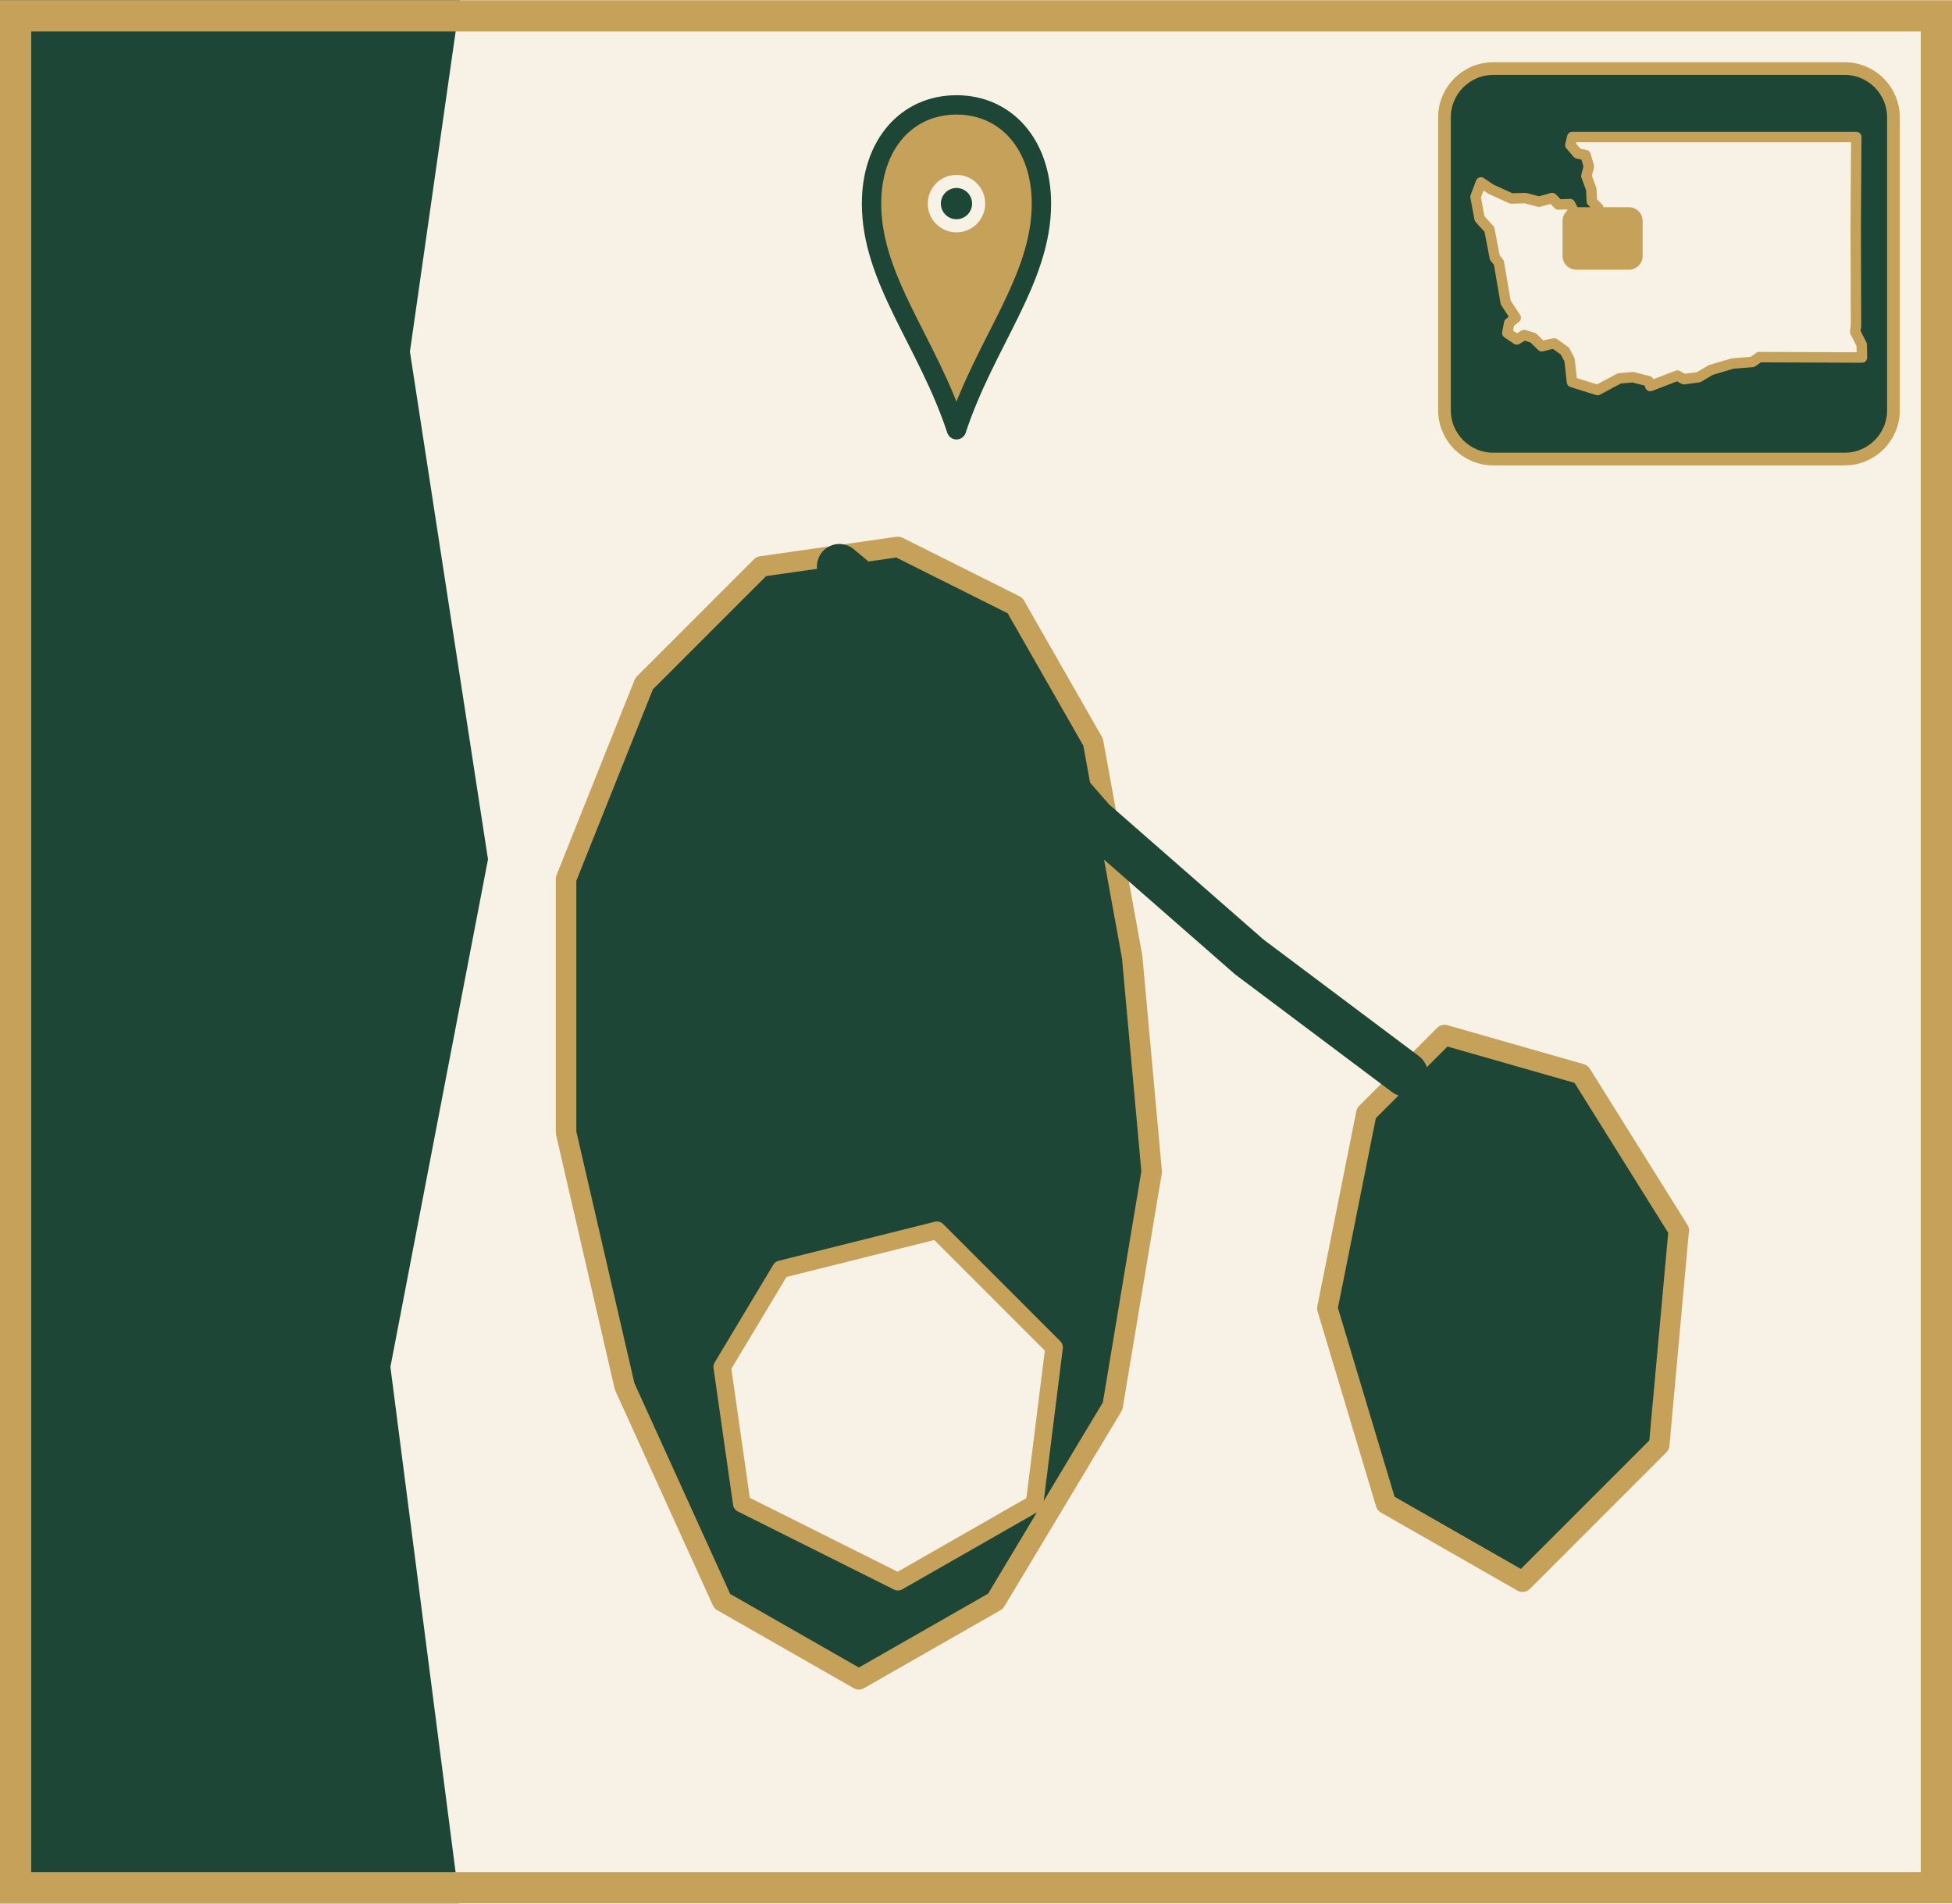
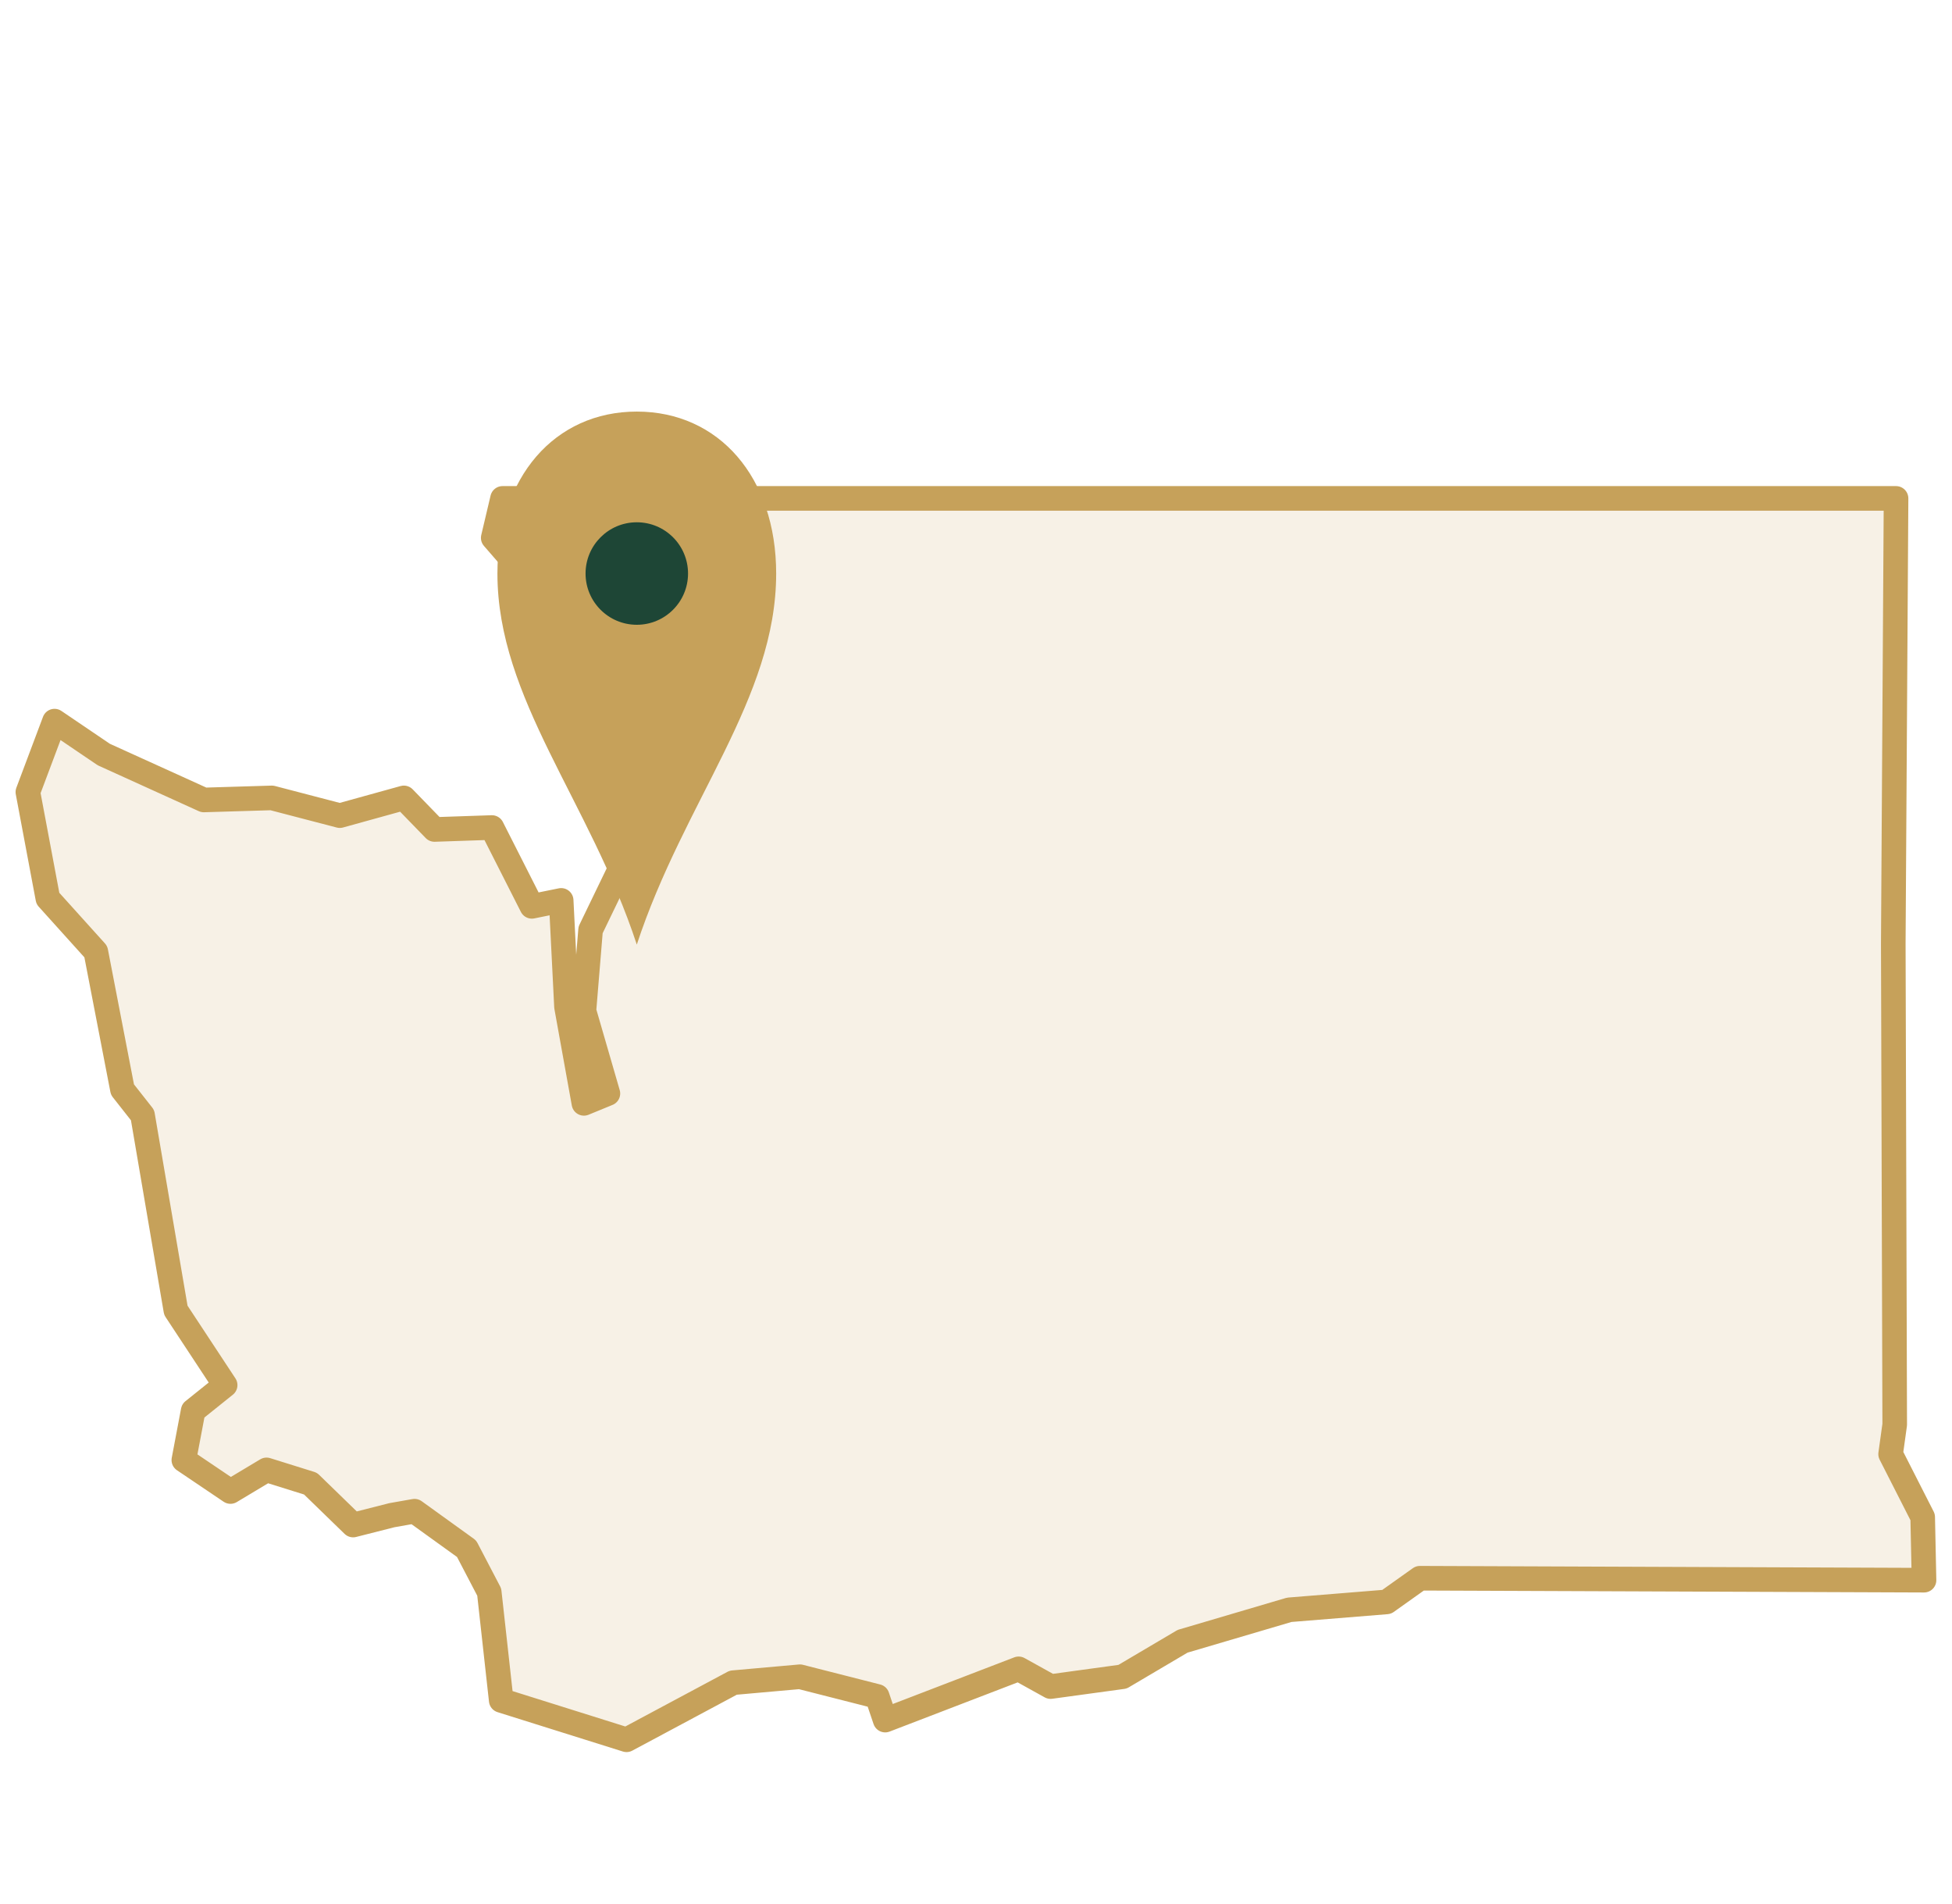
- <svg xmlns="http://www.w3.org/2000/svg" viewBox="0 0 200 194.95" width="1200" height="1170">
-   <defs>
-     <clipPath id="card">
-       <rect width="200" height="194.95" />
-     </clipPath>
-   </defs>
-   <g clip-path="url(#card)">
-     <rect width="200" height="194.95" fill="#f7f1e6" />
-     <path fill="#1e4636" d="M-6.0,-6.0 L48.0,-6.0 L42.0,36.0 L50.0,88.0 L40.0,140.0 L48.0,202.0 L-6.0,202.0 Z" />
-     <path fill="#1e4636" stroke="#c6a15a" stroke-width="2.1" stroke-linejoin="round" d="M92.0,56.0 L104.0,62.0 L112.0,76.0 L116.0,98.0 L118.0,120.0 L114.0,144.0 L102.0,164.0 L88.0,172.0 L74.0,164.0 L64.0,142.0 L58.0,116.0 L58.0,90.0 L66.0,70.0 L78.0,58.0 Z" />
-     <path fill="#f7f1e6" stroke="#c6a15a" stroke-width="1.8" stroke-linejoin="round" d="M80.0,130.0 L96.0,126.0 L108.0,138.0 L106.0,154.0 L92.0,162.0 L76.0,154.0 L74.0,140.0 Z" />
-     <path fill="#1e4636" stroke="#c6a15a" stroke-width="2.1" stroke-linejoin="round" d="M148.0,106.0 L162.0,110.0 L172.0,126.0 L170.0,148.0 L156.0,162.0 L142.0,154.0 L136.0,134.0 L140.0,114.0 Z" />
-     <path fill="none" stroke="#1e4636" stroke-width="4.6" stroke-linecap="round" stroke-linejoin="round" d="M144.0,110.0 L128.0,98.0 L112.0,84.0 L98.0,68.0 L86.0,58.0" />
-     <g transform="translate(148.0 7.0)">
-       <rect width="46.0" height="40.0" rx="5" fill="#1e4636" stroke="#c6a15a" stroke-width="1.3" />
-       <path fill="#f7f1e6" stroke="#c6a15a" stroke-width="5" stroke-linejoin="round" transform="translate(1.4 -5.1) scale(0.214)" d="M190.62,56.60 190.35,100.05 190.49,146.96 190.09,149.84 193.22,155.99 193.35,162.14 144.16,161.95 140.91,164.26 131.41,165.03 121.00,168.10 115.14,171.56 108.12,172.52 105.00,170.79 91.98,175.79 91.20,173.48 83.66,171.56 77.15,172.14 66.74,177.71 54.51,173.87 53.34,163.30 51.13,159.07 46.05,155.41 43.84,155.80 40.06,156.76 35.90,152.72 31.61,151.38 28.09,153.49 23.54,150.42 24.45,145.61 27.57,143.11 22.76,135.81 19.51,116.77 17.55,114.28 14.95,100.82 10.27,95.63 8.32,85.25 10.92,78.33 15.73,81.59 25.49,86.02 32.13,85.82 38.76,87.55 45.01,85.82 48.00,88.90 53.60,88.71 57.50,96.40 60.36,95.82 60.88,106.20 62.58,115.62 64.92,114.66 62.58,106.59 63.23,98.70 67.13,90.63 64.01,87.36 63.75,81.59 61.40,75.25 62.58,70.64 61.01,65.25 57.24,64.49 53.73,60.45 54.64,56.60Z" />
-       <rect x="12.1" y="14.2" width="8.2" height="6.4" rx="1.4" fill="#c6a15a" />
-     </g>
-     <g transform="translate(98.0 44.0) scale(0.64)">
-       <path fill="#c6a15a" stroke="#1e4636" stroke-width="3.1" stroke-linejoin="round" d="M0,0 C-4.6,-14 -13.6,-24 -13.6,-36.2 C-13.6,-45.6 -8,-52 0,-52 C8,-52 13.6,-45.6 13.6,-36.2 C13.6,-24 4.6,-14 0,0 Z" />
-       <circle cx="0" cy="-36.2" r="4.6" fill="#f7f1e6" />
-       <circle cx="0" cy="-36.2" r="2.5" fill="#1e4636" />
-     </g>
+ <svg xmlns="http://www.w3.org/2000/svg" viewBox="5.60 8.00 190.48 185.67" width="1200" height="1170">
+   <path fill="#f7f1e6" stroke="#c6a15a" stroke-width="2.4" stroke-linejoin="round" d="M190.62,56.60 190.35,100.05 190.49,146.96 190.09,149.84 193.22,155.99 193.35,162.14 144.16,161.95 140.91,164.26 131.41,165.03 121.00,168.10 115.14,171.56 108.12,172.52 105.00,170.79 91.98,175.79 91.20,173.48 83.66,171.56 77.15,172.14 66.74,177.71 54.51,173.87 53.34,163.30 51.13,159.07 46.05,155.41 43.84,155.80 40.06,156.76 35.90,152.72 31.61,151.38 28.09,153.49 23.54,150.42 24.45,145.61 27.57,143.11 22.76,135.81 19.51,116.77 17.55,114.28 14.95,100.82 10.27,95.63 8.32,85.25 10.92,78.33 15.73,81.59 25.49,86.02 32.13,85.82 38.76,87.55 45.01,85.82 48.00,88.90 53.60,88.71 57.50,96.40 60.36,95.82 60.88,106.20 62.58,115.62 64.92,114.66 62.58,106.59 63.23,98.70 67.13,90.63 64.01,87.36 63.75,81.59 61.40,75.25 62.58,70.64 61.01,65.25 57.24,64.49 53.73,60.45 54.64,56.60Z" />
+   <g transform="translate(67.74 100.13)">
+     <path fill="#c6a15a" d="M0,0 C-4.6,-14 -13.6,-24 -13.6,-36.2 C-13.6,-45.6 -8,-52 0,-52 C8,-52 13.6,-45.6 13.6,-36.2 C13.6,-24 4.6,-14 0,0 Z" />
+     <circle cx="0" cy="-36.2" r="5" fill="#1e4636" />
  </g>
-   <rect x="1.6" y="1.6" width="196.8" height="191.75" fill="none" stroke="#c6a15a" stroke-width="3.2" />
</svg>
